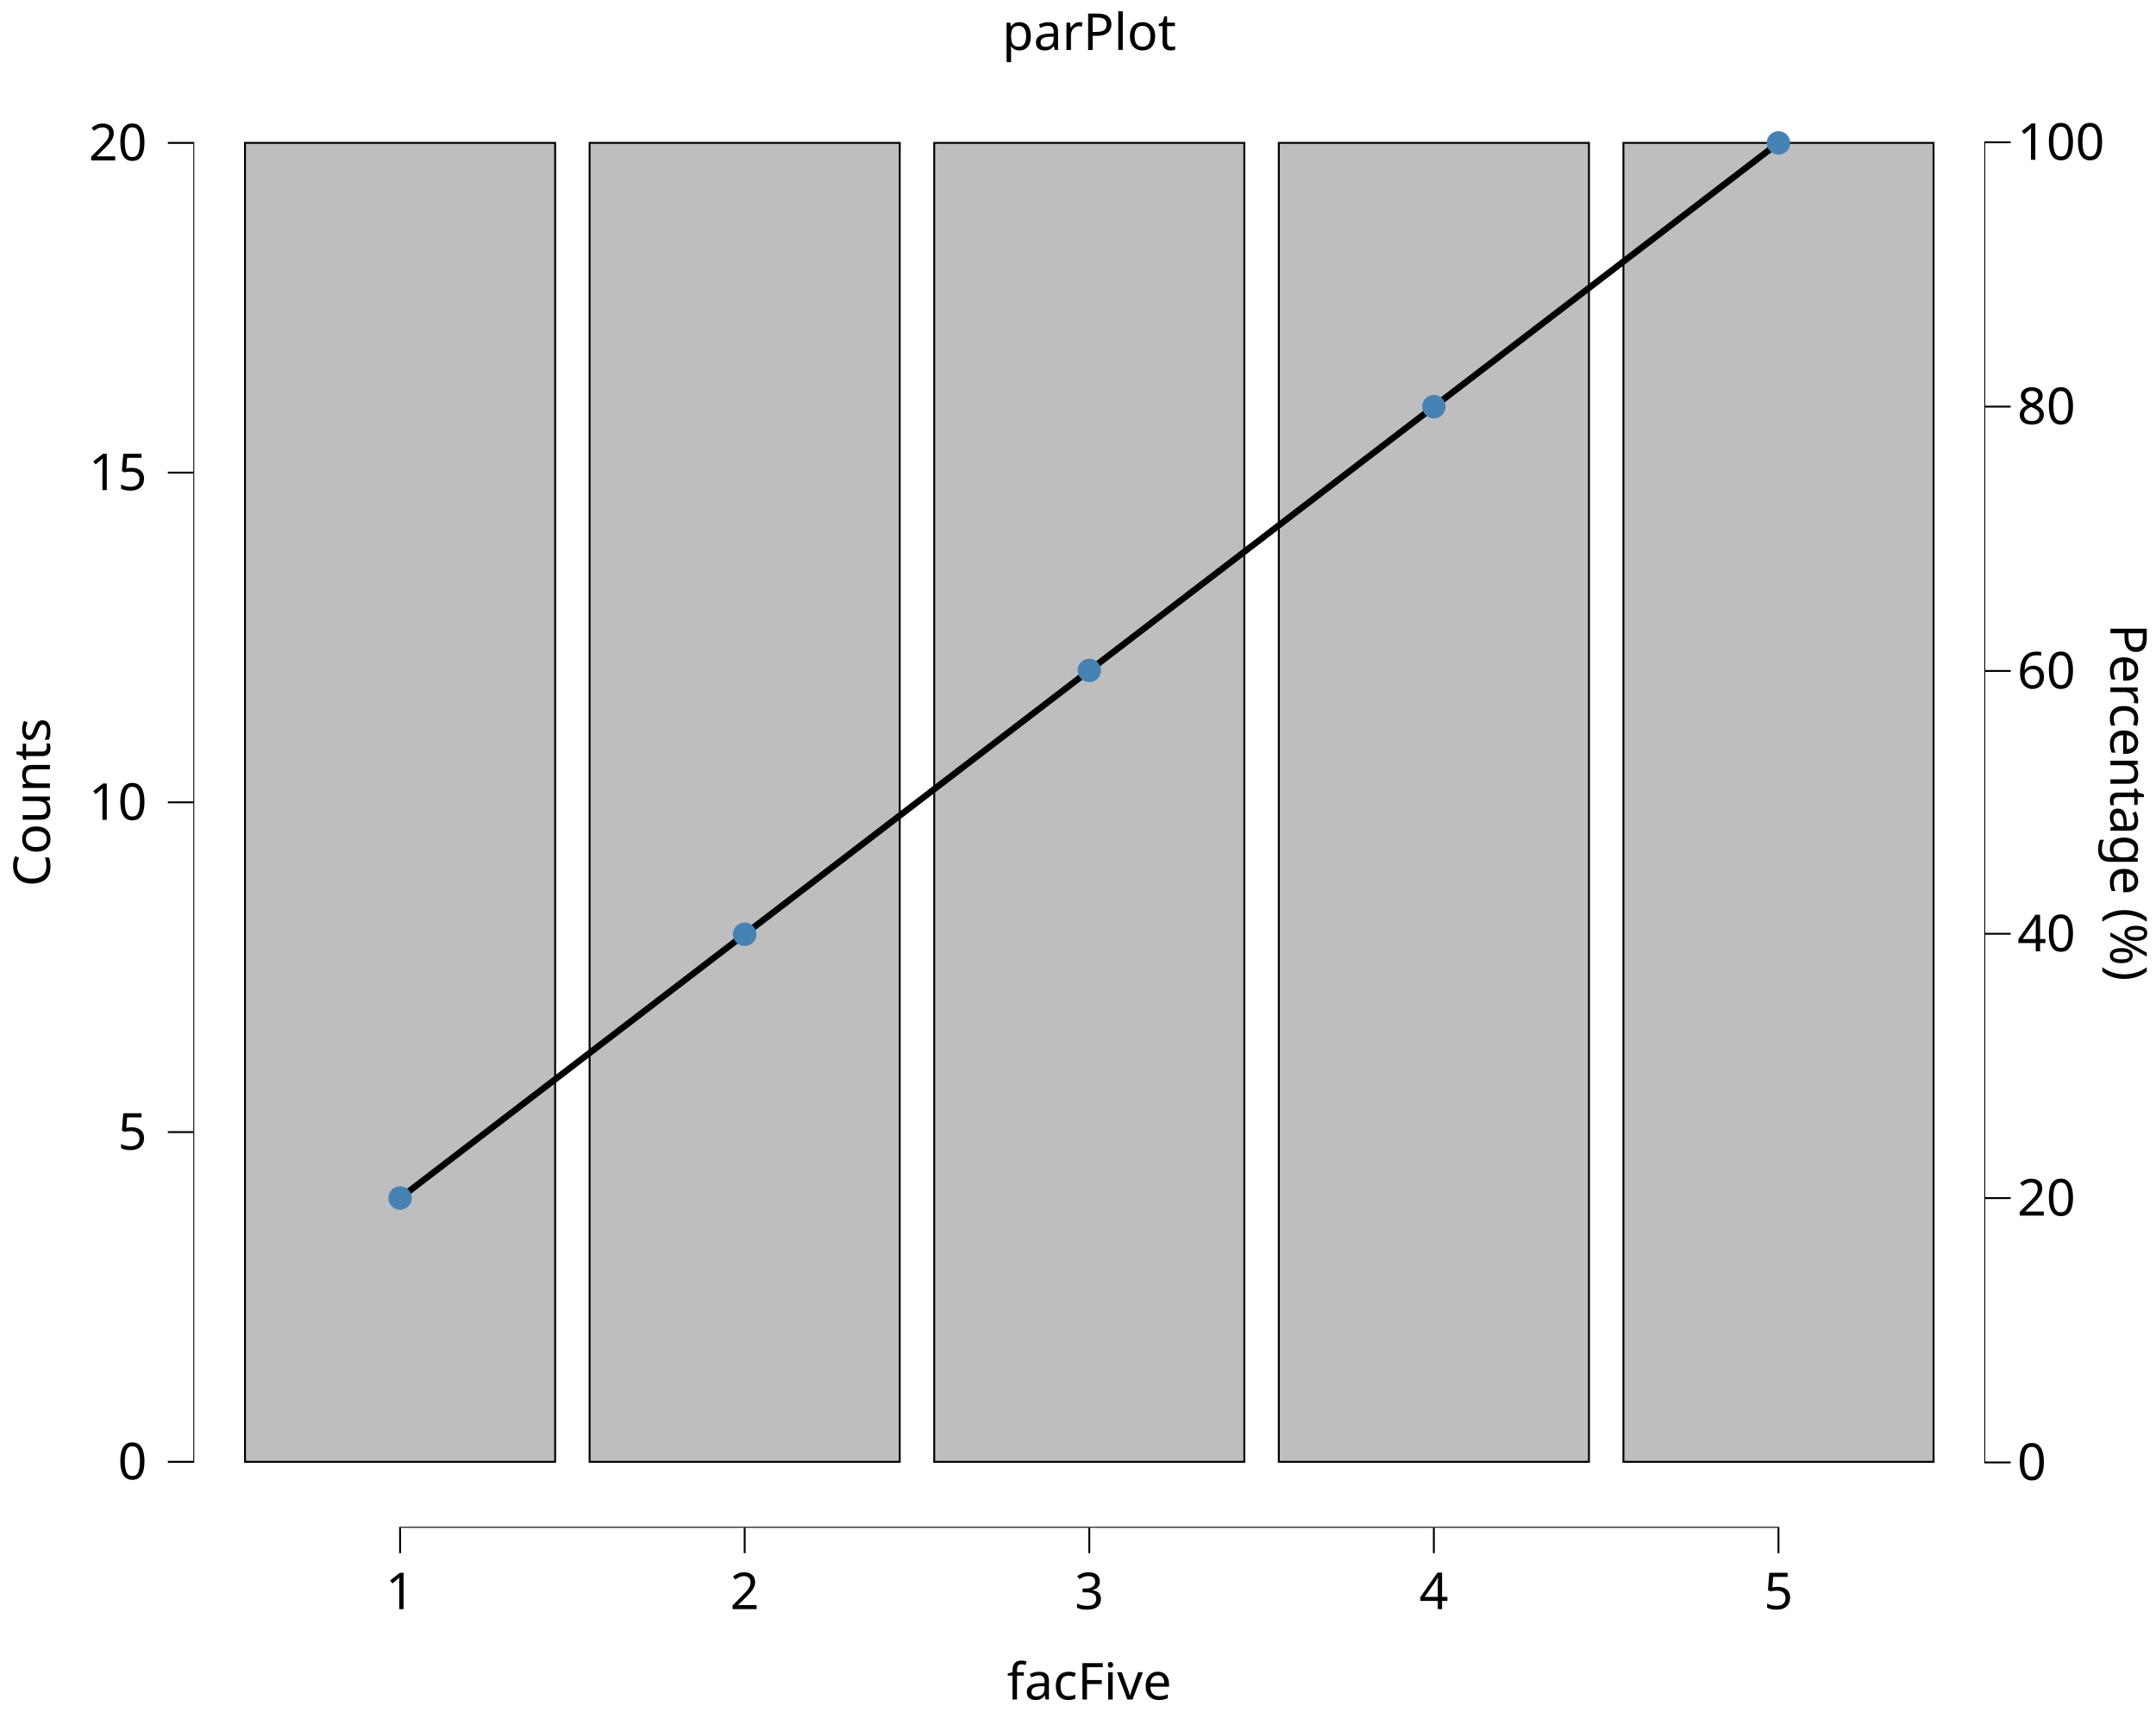
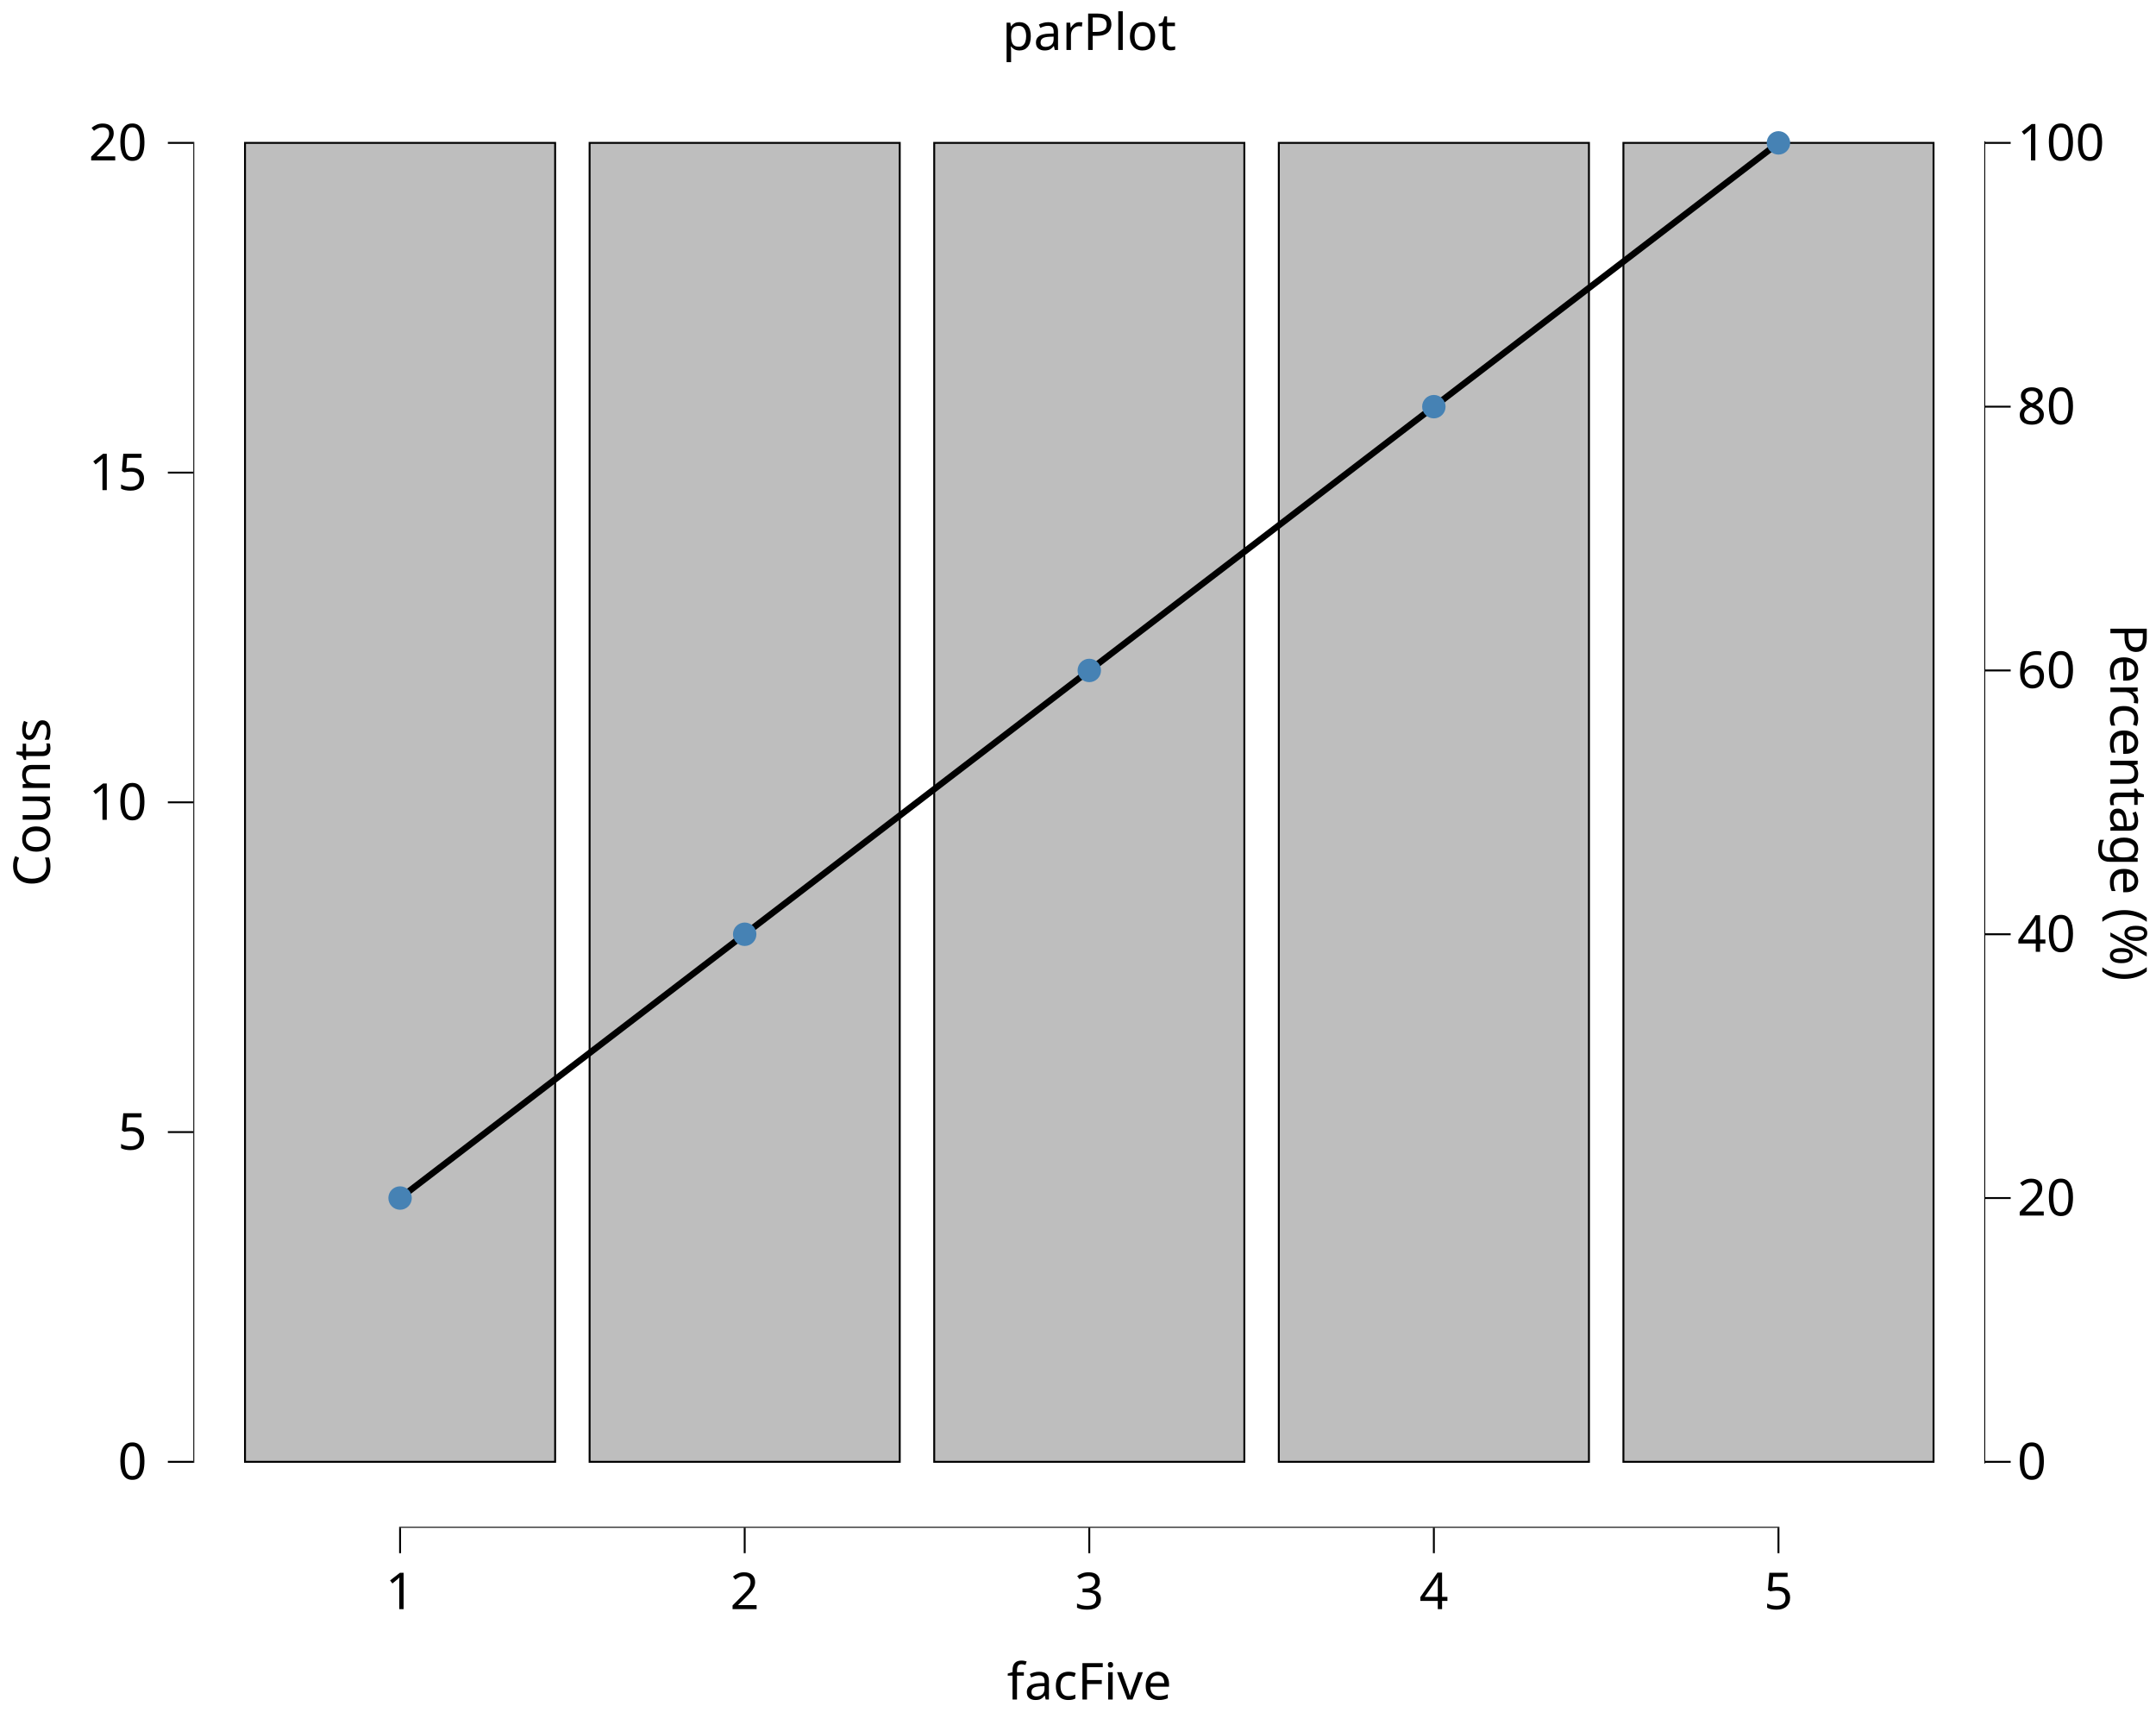
<svg xmlns="http://www.w3.org/2000/svg" class="svglite" data-engine-version="2.0" width="720.00pt" height="576.00pt" viewBox="0 0 720.00 576.00">
  <defs>
    <style type="text/css">
    .svglite line, .svglite polyline, .svglite polygon, .svglite path, .svglite rect, .svglite circle {
      fill: none;
      stroke: #000000;
      stroke-linecap: round;
      stroke-linejoin: round;
      stroke-miterlimit: 10.00;
    }
  </style>
  </defs>
  <rect width="100%" height="100%" style="stroke: none; fill: #FFFFFF;" />
  <defs>
    <clipPath id="cpMC4wMHw3MjAuMDB8MC4wMHw1NzYuMDA=">
      <rect x="0.00" y="0.00" width="720.00" height="576.00" />
    </clipPath>
  </defs>
  <g clip-path="url(#cpMC4wMHw3MjAuMDB8MC4wMHw1NzYuMDA=)">
    <rect x="0.00" y="0.00" width="720.00" height="576.00" style="stroke-width: 10.67; stroke: none;" />
  </g>
  <defs>
    <clipPath id="cpNjQuNTZ8NjYyLjk3fDI1LjY5fDUxMC4xNA==">
      <rect x="64.56" y="25.69" width="598.41" height="484.45" />
    </clipPath>
  </defs>
  <g clip-path="url(#cpNjQuNTZ8NjYyLjk3fDI1LjY5fDUxMC4xNA==)">
    <rect x="64.56" y="25.69" width="598.41" height="484.45" style="stroke-width: 10.67; stroke: none;" />
-     <rect x="81.82" y="47.71" width="103.57" height="440.41" style="stroke-width: 0.64; stroke-linecap: square; stroke-linejoin: miter; fill: #BEBEBE;" />
-     <rect x="196.90" y="47.71" width="103.57" height="440.41" style="stroke-width: 0.64; stroke-linecap: square; stroke-linejoin: miter; fill: #BEBEBE;" />
-     <rect x="311.98" y="47.71" width="103.57" height="440.41" style="stroke-width: 0.64; stroke-linecap: square; stroke-linejoin: miter; fill: #BEBEBE;" />
-     <rect x="427.06" y="47.71" width="103.57" height="440.41" style="stroke-width: 0.64; stroke-linecap: square; stroke-linejoin: miter; fill: #BEBEBE;" />
-     <rect x="542.14" y="47.71" width="103.57" height="440.41" style="stroke-width: 0.64; stroke-linecap: square; stroke-linejoin: miter; fill: #BEBEBE;" />
+     <rect x="81.82" y="47.71" width="103.57" height="440.41" style="stroke-width: 0.64; stroke-linecap: butt; stroke-linejoin: miter; fill: #BEBEBE;" />
+     <rect x="196.90" y="47.71" width="103.57" height="440.41" style="stroke-width: 0.64; stroke-linecap: butt; stroke-linejoin: miter; fill: #BEBEBE;" />
+     <rect x="311.98" y="47.71" width="103.57" height="440.41" style="stroke-width: 0.64; stroke-linecap: butt; stroke-linejoin: miter; fill: #BEBEBE;" />
+     <rect x="427.06" y="47.71" width="103.57" height="440.41" style="stroke-width: 0.64; stroke-linecap: butt; stroke-linejoin: miter; fill: #BEBEBE;" />
+     <rect x="542.14" y="47.71" width="103.57" height="440.41" style="stroke-width: 0.64; stroke-linecap: butt; stroke-linejoin: miter; fill: #BEBEBE;" />
    <polyline points="133.61,400.04 248.69,311.96 363.77,223.87 478.84,135.79 593.92,47.71 " style="stroke-width: 2.13; stroke-linecap: butt;" />
    <circle cx="133.61" cy="400.04" r="3.56" style="stroke-width: 0.71; stroke: #4682B4; fill: #4682B4;" />
    <circle cx="248.69" cy="311.96" r="3.56" style="stroke-width: 0.71; stroke: #4682B4; fill: #4682B4;" />
    <circle cx="363.77" cy="223.87" r="3.56" style="stroke-width: 0.71; stroke: #4682B4; fill: #4682B4;" />
    <circle cx="478.84" cy="135.79" r="3.56" style="stroke-width: 0.71; stroke: #4682B4; fill: #4682B4;" />
    <circle cx="593.92" cy="47.71" r="3.56" style="stroke-width: 0.71; stroke: #4682B4; fill: #4682B4;" />
    <line x1="133.29" y1="510.14" x2="594.24" y2="510.14" style="stroke-width: 0.64; stroke-linecap: butt;" />
    <line x1="64.56" y1="488.44" x2="64.56" y2="47.39" style="stroke-width: 0.64; stroke-linecap: butt;" />
    <line x1="662.97" y1="488.66" x2="662.97" y2="47.17" style="stroke-width: 0.64; stroke-linecap: butt;" />
    <rect x="64.56" y="25.69" width="598.41" height="484.45" style="stroke-width: 0.00; stroke: none;" />
  </g>
  <g clip-path="url(#cpMC4wMHw3MjAuMDB8MC4wMHw1NzYuMDA=)">
    <polyline points="64.56,510.14 64.56,25.69 " style="stroke-width: 0.00; stroke: none; stroke-linecap: butt;" />
    <text x="49.08" y="493.97" text-anchor="end" style="font-size: 17.00px; font-family: sans;" textLength="9.46px" lengthAdjust="spacingAndGlyphs">0</text>
    <text x="49.08" y="383.87" text-anchor="end" style="font-size: 17.00px; font-family: sans;" textLength="9.46px" lengthAdjust="spacingAndGlyphs">5</text>
    <text x="49.08" y="273.76" text-anchor="end" style="font-size: 17.00px; font-family: sans;" textLength="18.91px" lengthAdjust="spacingAndGlyphs">10</text>
    <text x="49.08" y="163.66" text-anchor="end" style="font-size: 17.00px; font-family: sans;" textLength="18.91px" lengthAdjust="spacingAndGlyphs">15</text>
    <text x="49.08" y="53.56" text-anchor="end" style="font-size: 17.00px; font-family: sans;" textLength="18.91px" lengthAdjust="spacingAndGlyphs">20</text>
    <polyline points="56.06,488.12 64.56,488.12 " style="stroke-width: 0.64; stroke-linecap: butt;" />
    <polyline points="56.06,378.02 64.56,378.02 " style="stroke-width: 0.64; stroke-linecap: butt;" />
    <polyline points="56.06,267.91 64.56,267.91 " style="stroke-width: 0.64; stroke-linecap: butt;" />
    <polyline points="56.06,157.81 64.56,157.81 " style="stroke-width: 0.64; stroke-linecap: butt;" />
    <polyline points="56.06,47.71 64.56,47.71 " style="stroke-width: 0.64; stroke-linecap: butt;" />
    <polyline points="662.97,510.14 662.97,25.69 " style="stroke-width: 0.00; stroke: none; stroke-linecap: butt;" />
-     <polyline points="662.97,488.32 671.47,488.32 " style="stroke-width: 0.64; stroke-linecap: butt;" />
-     <polyline points="662.97,400.06 671.47,400.06 " style="stroke-width: 0.64; stroke-linecap: butt;" />
-     <polyline points="662.97,311.80 671.47,311.80 " style="stroke-width: 0.64; stroke-linecap: butt;" />
-     <polyline points="662.97,224.03 671.47,224.03 " style="stroke-width: 0.64; stroke-linecap: butt;" />
-     <polyline points="662.97,135.77 671.47,135.77 " style="stroke-width: 0.64; stroke-linecap: butt;" />
-     <polyline points="662.97,47.51 671.47,47.51 " style="stroke-width: 0.64; stroke-linecap: butt;" />
-     <text x="673.67" y="494.17" style="font-size: 17.00px; font-family: sans;" textLength="9.46px" lengthAdjust="spacingAndGlyphs">0</text>
-     <text x="673.67" y="405.91" style="font-size: 17.00px; font-family: sans;" textLength="18.91px" lengthAdjust="spacingAndGlyphs">20</text>
-     <text x="673.67" y="317.65" style="font-size: 17.00px; font-family: sans;" textLength="18.91px" lengthAdjust="spacingAndGlyphs">40</text>
-     <text x="673.67" y="229.88" style="font-size: 17.00px; font-family: sans;" textLength="18.91px" lengthAdjust="spacingAndGlyphs">60</text>
-     <text x="673.67" y="141.62" style="font-size: 17.00px; font-family: sans;" textLength="18.91px" lengthAdjust="spacingAndGlyphs">80</text>
-     <text x="673.67" y="53.36" style="font-size: 17.00px; font-family: sans;" textLength="28.37px" lengthAdjust="spacingAndGlyphs">100</text>
+     <polyline points="662.97,488.12 671.47,488.12 " style="stroke-width: 0.64; stroke-linecap: butt;" />
+     <polyline points="662.97,400.04 671.47,400.04 " style="stroke-width: 0.64; stroke-linecap: butt;" />
+     <polyline points="662.97,311.96 671.47,311.96 " style="stroke-width: 0.64; stroke-linecap: butt;" />
+     <polyline points="662.97,223.87 671.47,223.87 " style="stroke-width: 0.64; stroke-linecap: butt;" />
+     <polyline points="662.97,135.79 671.47,135.79 " style="stroke-width: 0.64; stroke-linecap: butt;" />
+     <polyline points="662.97,47.71 671.47,47.71 " style="stroke-width: 0.64; stroke-linecap: butt;" />
+     <text x="673.67" y="493.97" style="font-size: 17.00px; font-family: sans;" textLength="9.46px" lengthAdjust="spacingAndGlyphs">0</text>
+     <text x="673.67" y="405.89" style="font-size: 17.00px; font-family: sans;" textLength="18.91px" lengthAdjust="spacingAndGlyphs">20</text>
+     <text x="673.67" y="317.81" style="font-size: 17.00px; font-family: sans;" textLength="18.91px" lengthAdjust="spacingAndGlyphs">40</text>
+     <text x="673.67" y="229.72" style="font-size: 17.00px; font-family: sans;" textLength="18.91px" lengthAdjust="spacingAndGlyphs">60</text>
+     <text x="673.67" y="141.64" style="font-size: 17.00px; font-family: sans;" textLength="18.91px" lengthAdjust="spacingAndGlyphs">80</text>
+     <text x="673.67" y="53.56" style="font-size: 17.00px; font-family: sans;" textLength="28.37px" lengthAdjust="spacingAndGlyphs">100</text>
    <polyline points="64.56,510.14 662.97,510.14 " style="stroke-width: 0.00; stroke: none; stroke-linecap: butt;" />
    <polyline points="133.61,518.64 133.61,510.14 " style="stroke-width: 0.64; stroke-linecap: butt;" />
    <polyline points="248.69,518.64 248.69,510.14 " style="stroke-width: 0.64; stroke-linecap: butt;" />
    <polyline points="363.77,518.64 363.77,510.14 " style="stroke-width: 0.64; stroke-linecap: butt;" />
    <polyline points="478.84,518.64 478.84,510.14 " style="stroke-width: 0.64; stroke-linecap: butt;" />
    <polyline points="593.92,518.64 593.92,510.14 " style="stroke-width: 0.64; stroke-linecap: butt;" />
    <text x="133.61" y="537.32" text-anchor="middle" style="font-size: 17.00px; font-family: sans;" textLength="9.46px" lengthAdjust="spacingAndGlyphs">1</text>
    <text x="248.69" y="537.32" text-anchor="middle" style="font-size: 17.00px; font-family: sans;" textLength="9.46px" lengthAdjust="spacingAndGlyphs">2</text>
    <text x="363.77" y="537.32" text-anchor="middle" style="font-size: 17.00px; font-family: sans;" textLength="9.46px" lengthAdjust="spacingAndGlyphs">3</text>
    <text x="478.84" y="537.32" text-anchor="middle" style="font-size: 17.00px; font-family: sans;" textLength="9.46px" lengthAdjust="spacingAndGlyphs">4</text>
    <text x="593.92" y="537.32" text-anchor="middle" style="font-size: 17.00px; font-family: sans;" textLength="9.46px" lengthAdjust="spacingAndGlyphs">5</text>
    <text x="363.77" y="567.49" text-anchor="middle" style="font-size: 17.00px; font-family: sans;" textLength="54.80px" lengthAdjust="spacingAndGlyphs">facFive</text>
    <text transform="translate(16.68,267.91) rotate(-90)" text-anchor="middle" style="font-size: 17.00px; font-family: sans;" textLength="53.88px" lengthAdjust="spacingAndGlyphs">Counts</text>
    <text transform="translate(704.77,267.91) rotate(90)" text-anchor="middle" style="font-size: 17.00px; font-family: sans;" textLength="118.13px" lengthAdjust="spacingAndGlyphs">Percentage (%)</text>
    <text x="363.77" y="16.68" text-anchor="middle" style="font-size: 17.00px; font-family: sans;" textLength="53.87px" lengthAdjust="spacingAndGlyphs">parPlot</text>
  </g>
</svg>
